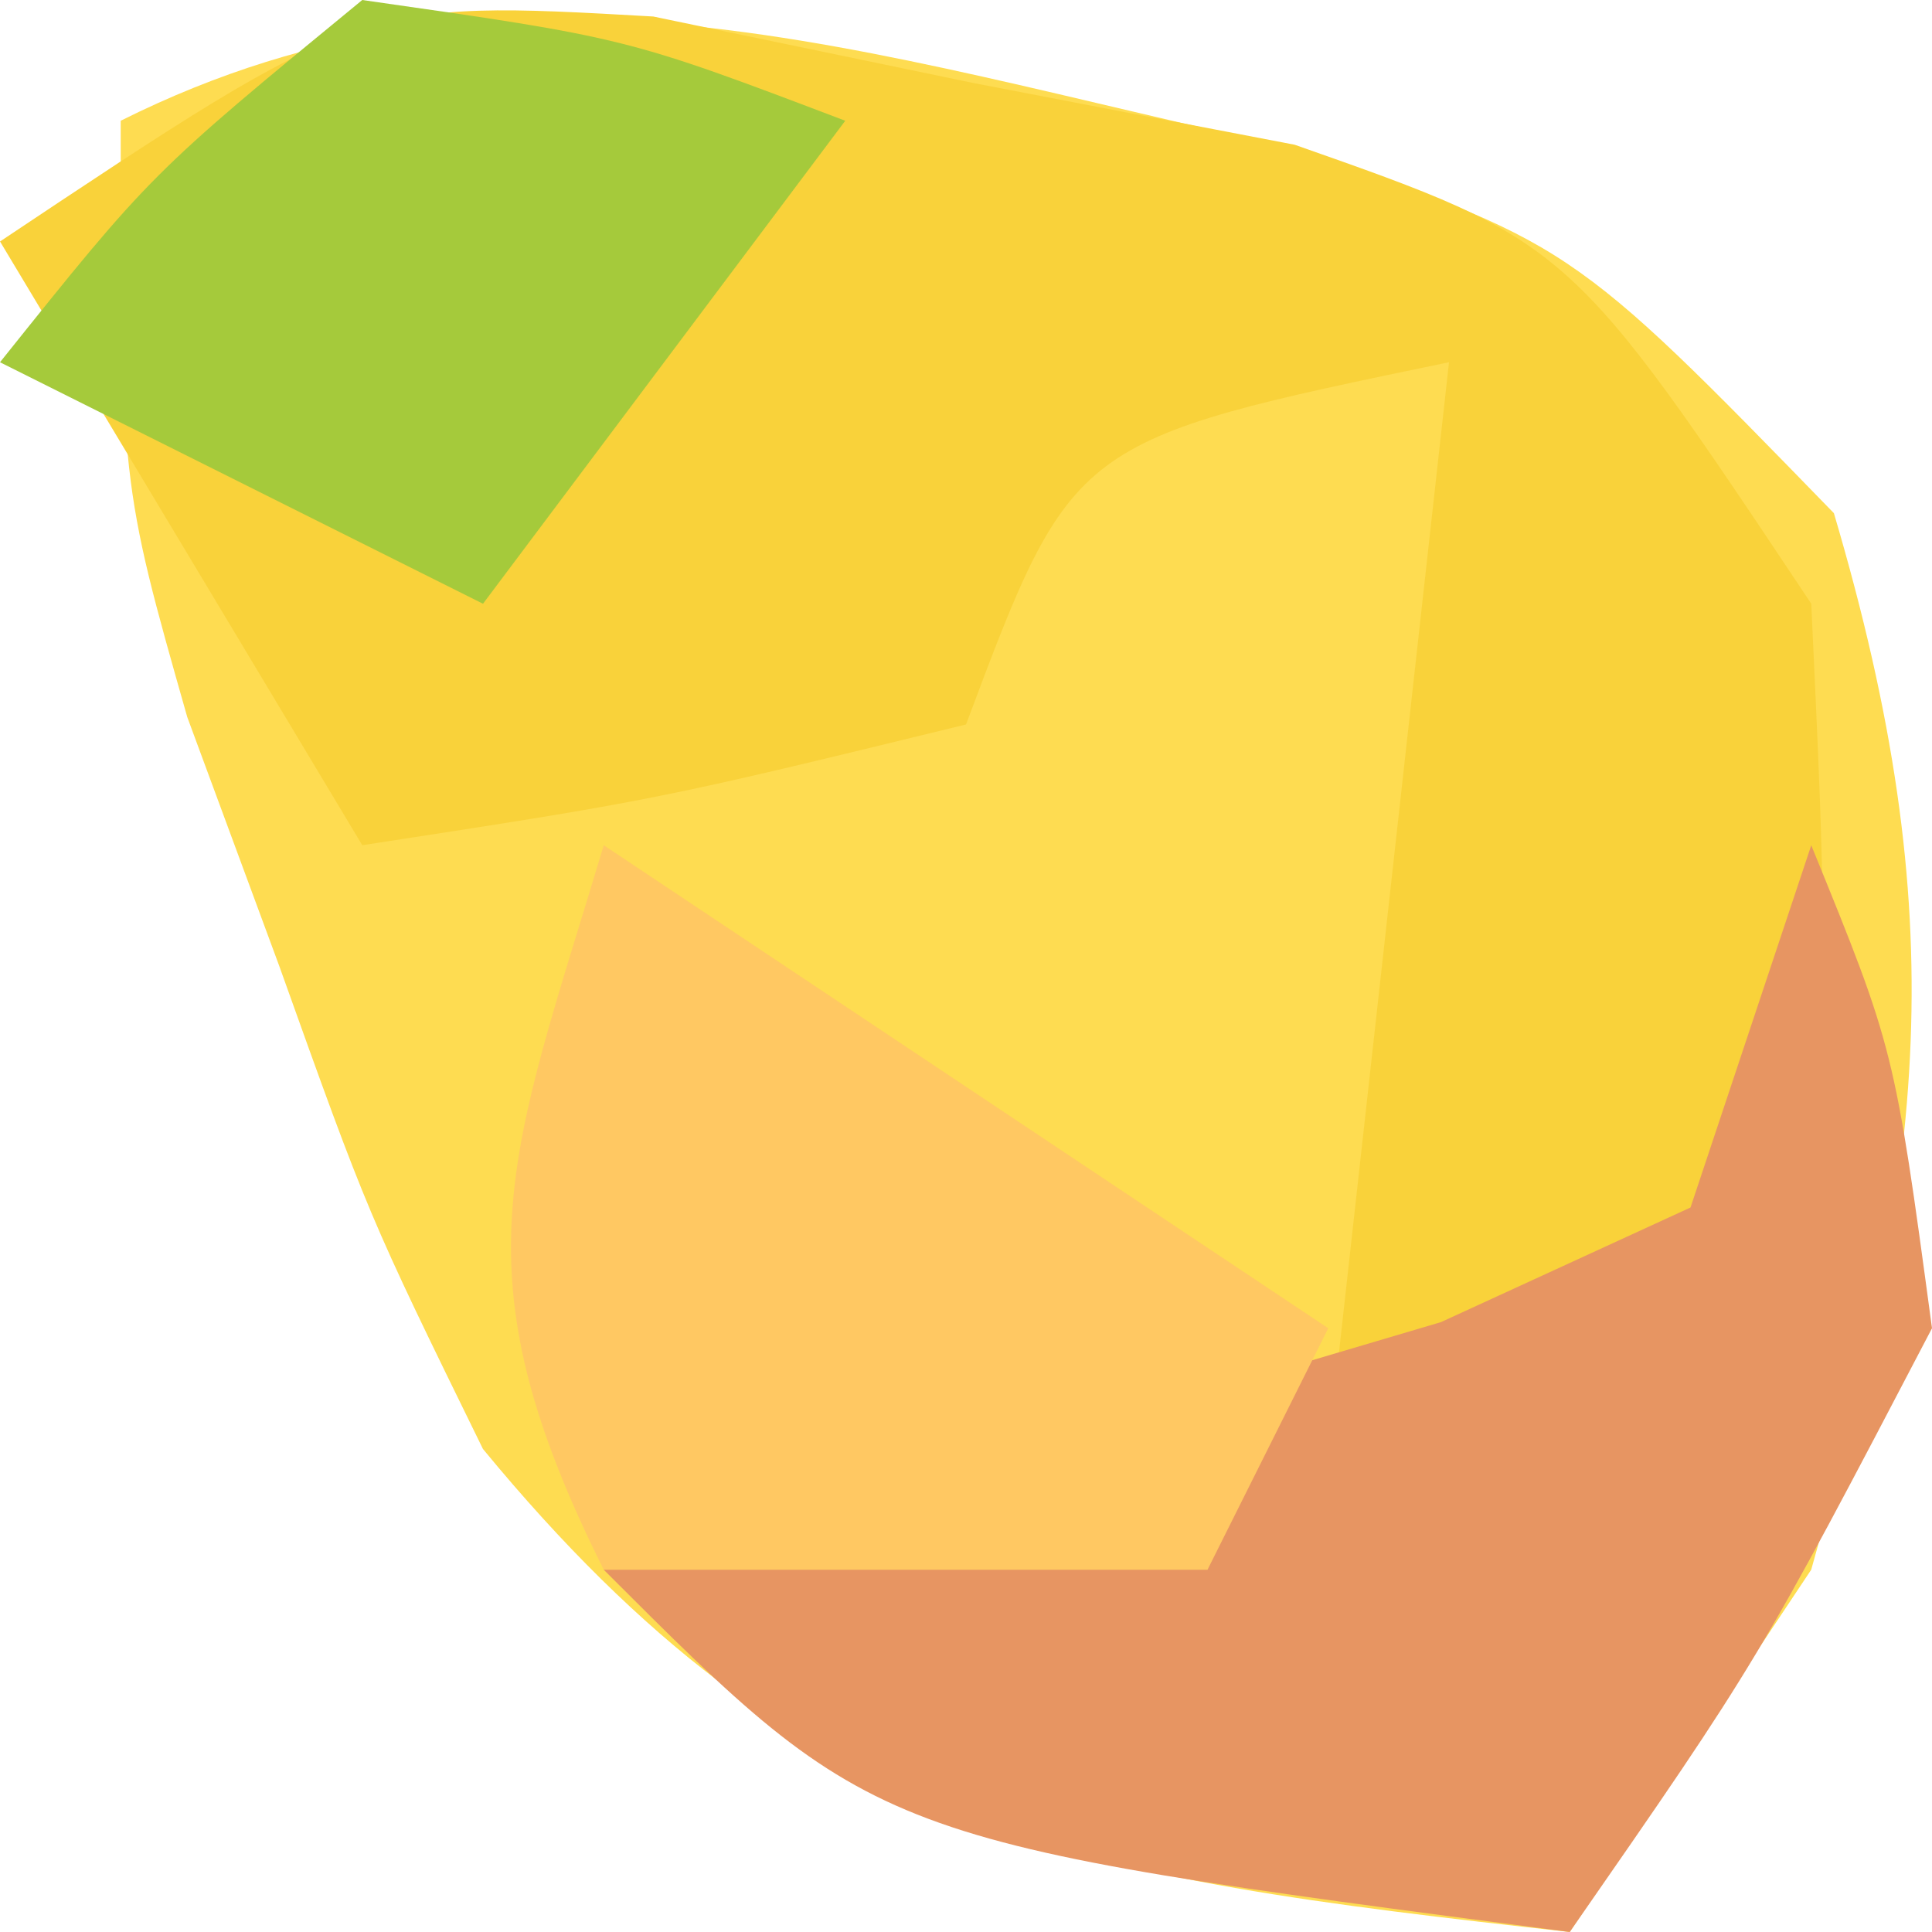
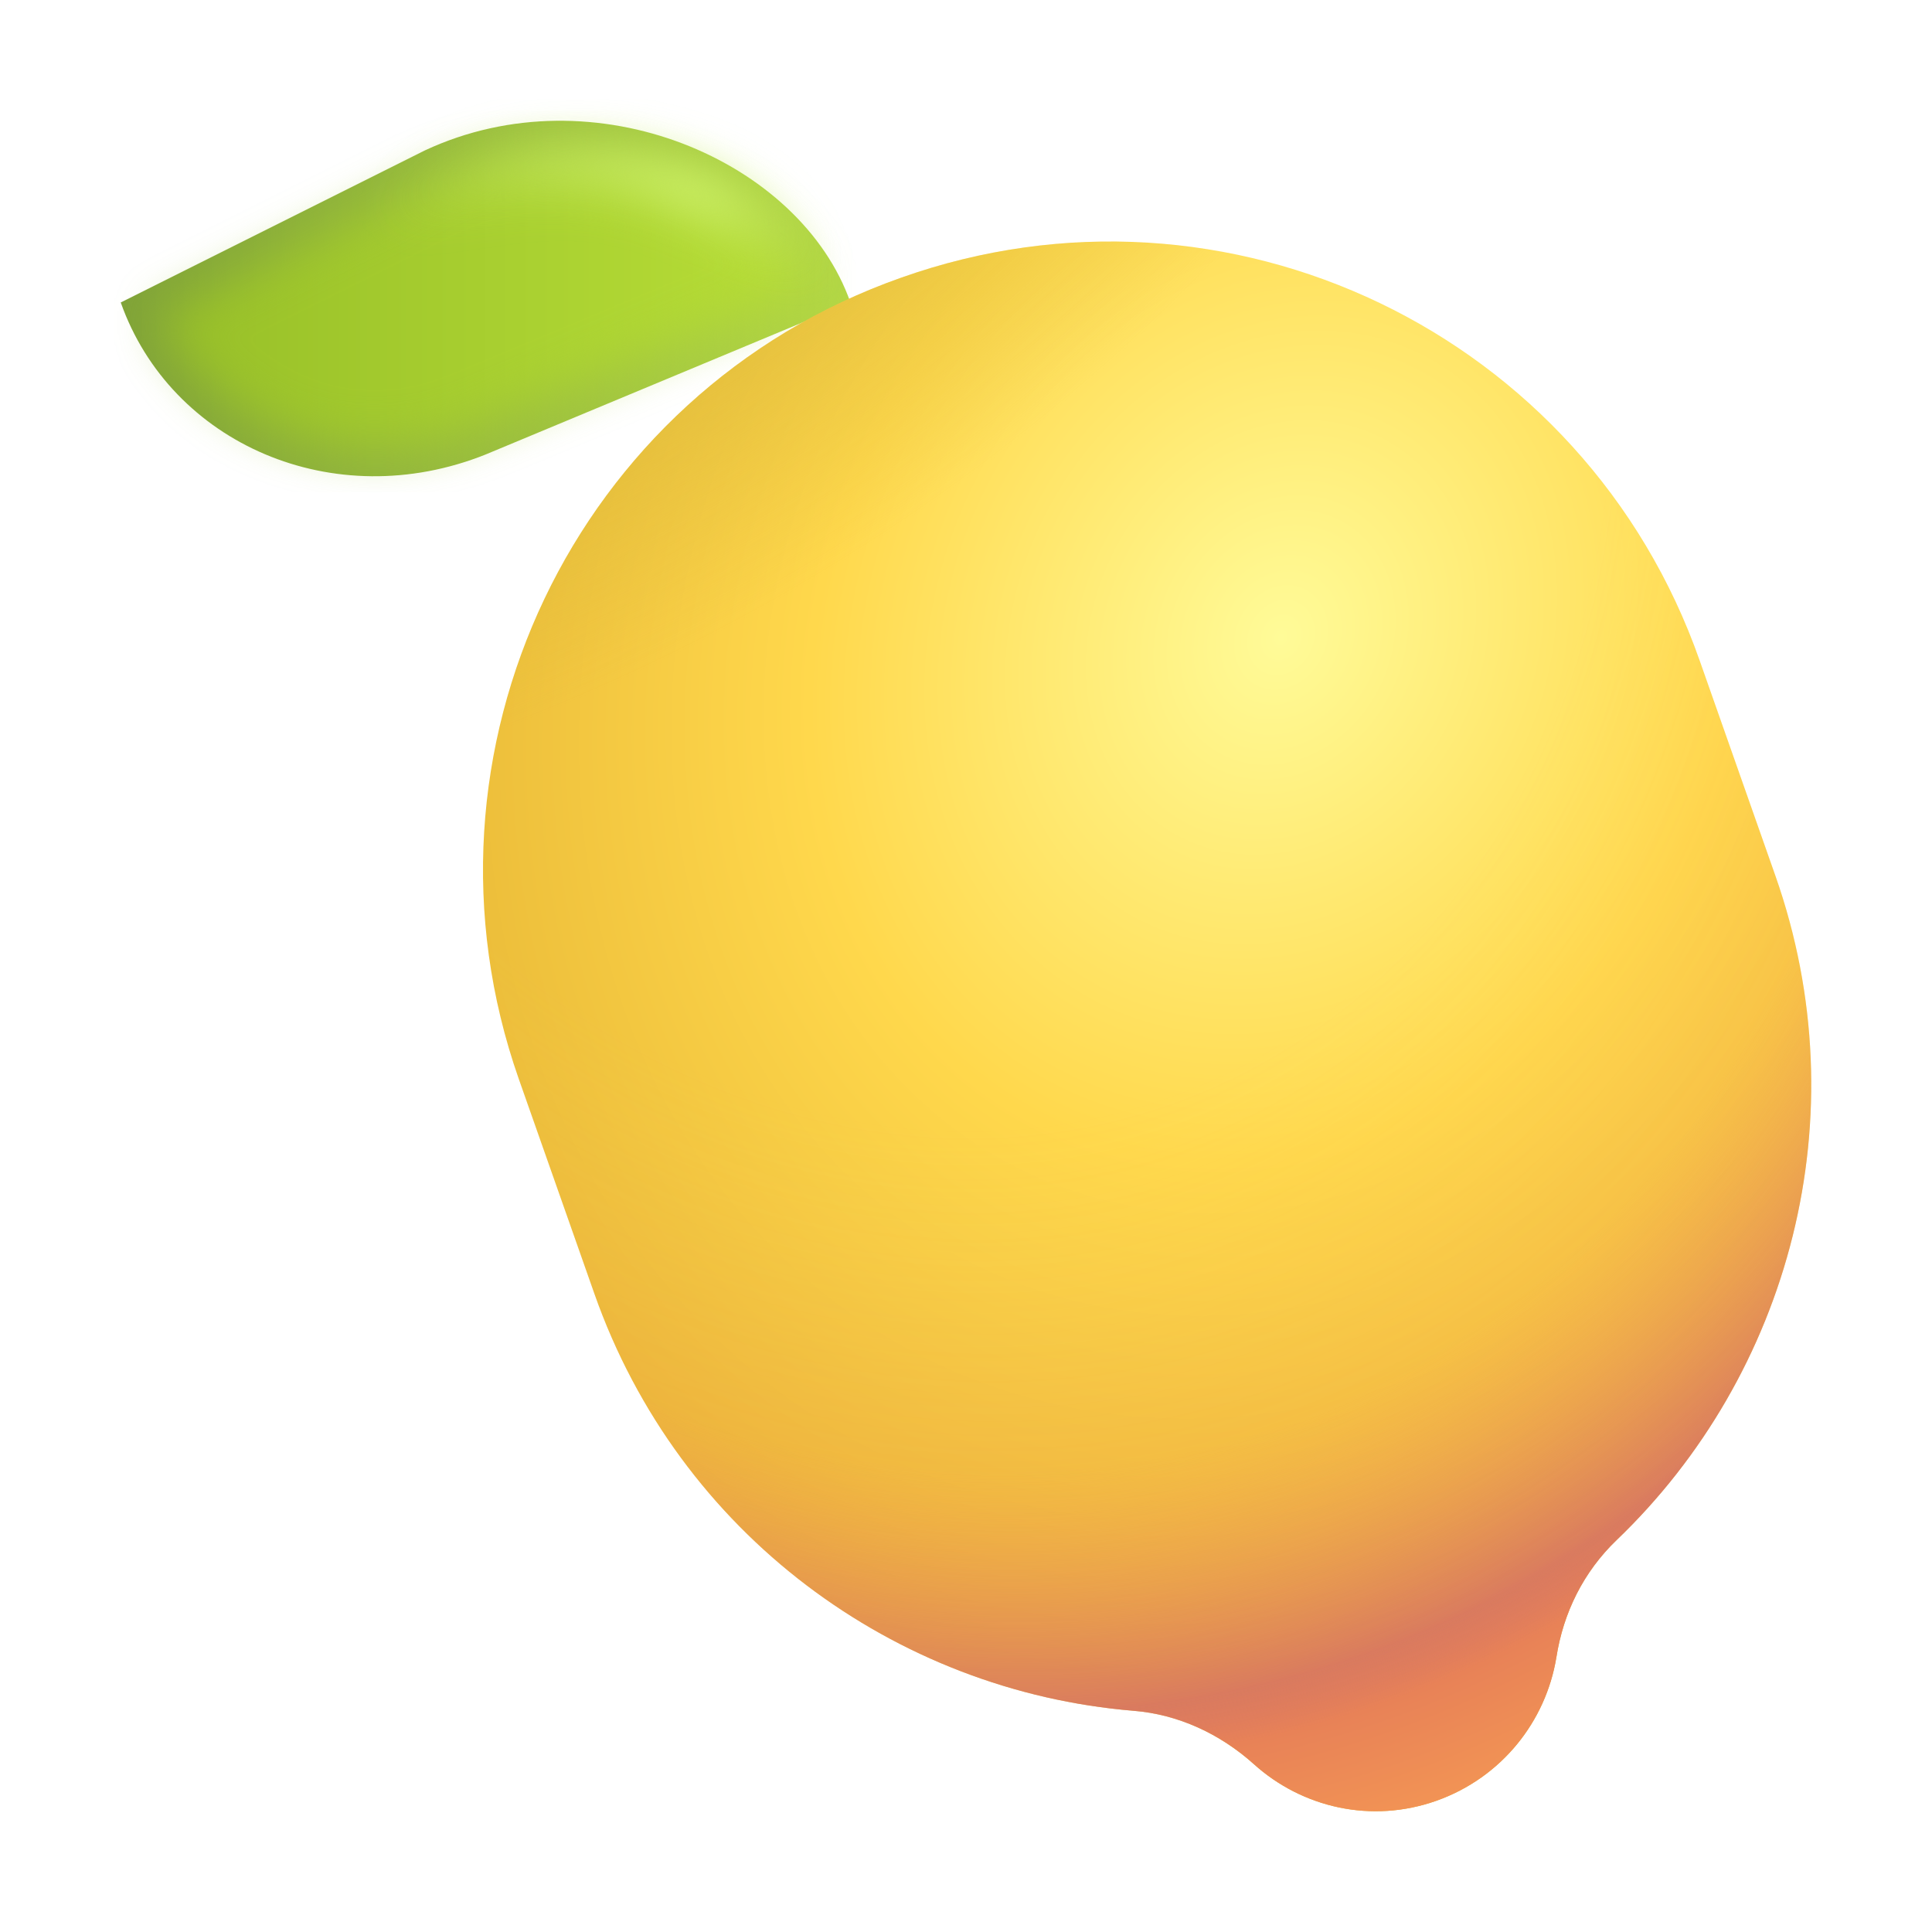
- <svg xmlns="http://www.w3.org/2000/svg" version="1.1" width="16" height="16">
-   <path d="M0 0 C2.359 0.789 2.359 0.789 4.547 3.039 C5.541 6.405 5.31 8.427 4.359 11.789 C3.369 13.274 3.369 13.274 2.359 14.789 C-1.761 14.331 -3.983 14.015 -6.641 10.789 C-7.59 8.852 -7.59 8.852 -8.328 6.789 C-8.579 6.108 -8.831 5.428 -9.09 4.727 C-9.641 2.789 -9.641 2.789 -9.641 -0.211 C-6.395 -1.834 -3.447 -0.747 0 0 Z " fill="#FEDC51" transform="translate(10.64062,1.210938)" />
-   <path d="M0 0 C0.875 0.182 1.751 0.364 2.652 0.551 C3.53 0.72 4.408 0.889 5.312 1.062 C7.59 1.863 7.59 1.863 9.59 4.863 C9.715 7.551 9.715 7.551 9.59 9.863 C7.61 10.853 7.61 10.853 5.59 11.863 C5.92 8.893 6.25 5.923 6.59 2.863 C3.472 3.51 3.472 3.51 2.59 5.863 C0.027 6.488 0.027 6.488 -2.41 6.863 C-3.4 5.213 -4.39 3.563 -5.41 1.863 C-2.41 -0.137 -2.41 -0.137 0 0 Z " fill="#F9D23A" transform="translate(5.410156,0.1367188)" />
-   <path d="M0 0 C0.688 1.688 0.688 1.688 1 4 C-0.438 6.75 -0.438 6.75 -2 9 C-7.75 8.25 -7.75 8.25 -10 6 C-9.362 5.818 -8.724 5.636 -8.066 5.449 C-7.24 5.198 -6.414 4.946 -5.562 4.688 C-4.327 4.322 -4.327 4.322 -3.066 3.949 C-2.384 3.636 -1.703 3.323 -1 3 C-0.67 2.01 -0.34 1.02 0 0 Z " fill="#E79562" transform="translate(15,7)" />
-   <path d="M0 0 C2.97 1.98 2.97 1.98 6 4 C5.67 4.66 5.34 5.32 5 6 C3.35 6 1.7 6 0 6 C-1.245 3.509 -0.777 2.589 0 0 Z " fill="#FFC862" transform="translate(5,7)" />
-   <path d="M0 0 C2.188 0.312 2.188 0.312 4 1 C3.01 2.32 2.02 3.64 1 5 C-0.32 4.34 -1.64 3.68 -3 3 C-1.75 1.438 -1.75 1.438 0 0 Z " fill="#A5CA3B" transform="translate(3,0)" />
+ <svg xmlns="http://www.w3.org/2000/svg" width="32" height="32" viewBox="0 0 32 32" fill="none">
+   <path d="M7.036 2.492L2 5.01C2.826 7.346 5.525 8.535 8.043 7.528L14.086 5.01C13.261 2.663 9.85 1.177 7.036 2.492Z" fill="url(#paint0_linear_18_30102)" />
+   <g filter="url(#filter0_f_18_30102)">
+     <path d="M2.646 5.26L7.228 2.969C8.58 2.391 10.05 2.559 11.213 2.978C12.211 3.338 12.991 3.961 13.418 4.753L7.852 7.072C5.735 7.917 3.523 7.036 2.646 5.26Z" fill="url(#paint1_linear_18_30102)" />
+   </g>
+   <g filter="url(#filter1_f_18_30102)">
+     <path d="M5.005 4.172L7.43 2.769C8.783 2.191 10.253 2.358 11.415 2.777C12.414 3.137 13.193 3.76 13.621 4.553C10.451 2.996 9.935 2.43 5.005 4.172Z" fill="url(#paint2_linear_18_30102)" />
+   </g>
+   <path d="M14.924 4.6C9.52 6.507 6.69 12.45 8.592 17.869L9.845 21.428C11.248 25.417 14.831 28.011 18.774 28.336C19.516 28.395 20.212 28.72 20.768 29.22C21.568 29.941 22.716 30.209 23.795 29.825C24.873 29.441 25.604 28.511 25.778 27.453C25.894 26.708 26.23 26.034 26.775 25.51C29.639 22.766 30.81 18.497 29.407 14.508L28.155 10.95C26.253 5.518 20.327 2.681 14.924 4.6Z" fill="url(#paint3_radial_18_30102)" />
+   <path d="M14.924 4.6C9.52 6.507 6.69 12.45 8.592 17.869L9.845 21.428C11.248 25.417 14.831 28.011 18.774 28.336C19.516 28.395 20.212 28.72 20.768 29.22C21.568 29.941 22.716 30.209 23.795 29.825C24.873 29.441 25.604 28.511 25.778 27.453C25.894 26.708 26.23 26.034 26.775 25.51C29.639 22.766 30.81 18.497 29.407 14.508L28.155 10.95C26.253 5.518 20.327 2.681 14.924 4.6Z" fill="url(#paint4_radial_18_30102)" />
+   <path d="M14.924 4.6C9.52 6.507 6.69 12.45 8.592 17.869L9.845 21.428C11.248 25.417 14.831 28.011 18.774 28.336C19.516 28.395 20.212 28.72 20.768 29.22C21.568 29.941 22.716 30.209 23.795 29.825C24.873 29.441 25.604 28.511 25.778 27.453C25.894 26.708 26.23 26.034 26.775 25.51C29.639 22.766 30.81 18.497 29.407 14.508L28.155 10.95C26.253 5.518 20.327 2.681 14.924 4.6Z" fill="url(#paint5_radial_18_30102)" />
+   <defs>
+     <filter id="filter0_f_18_30102" x="1.89" y="1.841" width="12.283" height="6.31" filterUnits="userSpaceOnUse" color-interpolation-filters="sRGB">
+       <feFlood flood-opacity="0" result="BackgroundImageFix" />
+       <feBlend mode="normal" in="SourceGraphic" in2="BackgroundImageFix" result="shape" />
+       <feGaussianBlur stdDeviation="0.378" result="effect1_foregroundBlur_18_30102" />
+     </filter>
+     <filter id="filter1_f_18_30102" x="4.249" y="1.641" width="10.127" height="3.667" filterUnits="userSpaceOnUse" color-interpolation-filters="sRGB">
+       <feFlood flood-opacity="0" result="BackgroundImageFix" />
+       <feBlend mode="normal" in="SourceGraphic" in2="BackgroundImageFix" result="shape" />
+       <feGaussianBlur stdDeviation="0.378" result="effect1_foregroundBlur_18_30102" />
+     </filter>
+     <linearGradient id="paint0_linear_18_30102" x1="2" y1="5.009" x2="14.086" y2="5.009" gradientUnits="userSpaceOnUse">
+       <stop stop-color="#80A338" />
+       <stop offset="1" stop-color="#B3D745" />
+     </linearGradient>
+     <linearGradient id="paint1_linear_18_30102" x1="1.999" y1="5.02" x2="14.085" y2="5.02" gradientUnits="userSpaceOnUse">
+       <stop stop-color="#95BD27" />
+       <stop offset="1" stop-color="#BAE038" />
+     </linearGradient>
+     <linearGradient id="paint2_linear_18_30102" x1="13.621" y1="4.24" x2="6.383" y2="3.298" gradientUnits="userSpaceOnUse">
+       <stop stop-color="#D1F56E" stop-opacity="0" />
+       <stop offset="0.286" stop-color="#D1F56E" />
+       <stop offset="1" stop-color="#D1F56E" stop-opacity="0" />
+     </linearGradient>
+     <radialGradient id="paint3_radial_18_30102" cx="0" cy="0" r="1" gradientUnits="userSpaceOnUse" gradientTransform="translate(21.2025 10.5724) rotate(115.148) scale(17.6305 14.9181)">
+       <stop stop-color="#FFFB98" />
+       <stop offset="0.505" stop-color="#FFD84C" />
+       <stop offset="1" stop-color="#E6B534" />
+     </radialGradient>
+     <radialGradient id="paint4_radial_18_30102" cx="0" cy="0" r="1" gradientUnits="userSpaceOnUse" gradientTransform="translate(14.6238 4.96834) rotate(69.3343) scale(26.7531 22.6372)">
+       <stop offset="0.522" stop-color="#FFDE67" stop-opacity="0" />
+       <stop offset="0.736" stop-color="#FFA457" stop-opacity="0.2" />
+       <stop offset="0.886" stop-color="#D5676D" stop-opacity="0.75" />
+       <stop offset="0.918" stop-color="#E88257" />
+       <stop offset="1" stop-color="#F49754" />
+     </radialGradient>
+     <radialGradient id="paint5_radial_18_30102" cx="0" cy="0" r="1" gradientUnits="userSpaceOnUse" gradientTransform="translate(-10.5942 -28.473) rotate(56.1215) scale(51.3589 43.4576)">
+       <stop offset="0.708" stop-color="#D5B638" />
+       <stop offset="0.874" stop-color="#D5B638" stop-opacity="0" />
+     </radialGradient>
+   </defs>
</svg>
